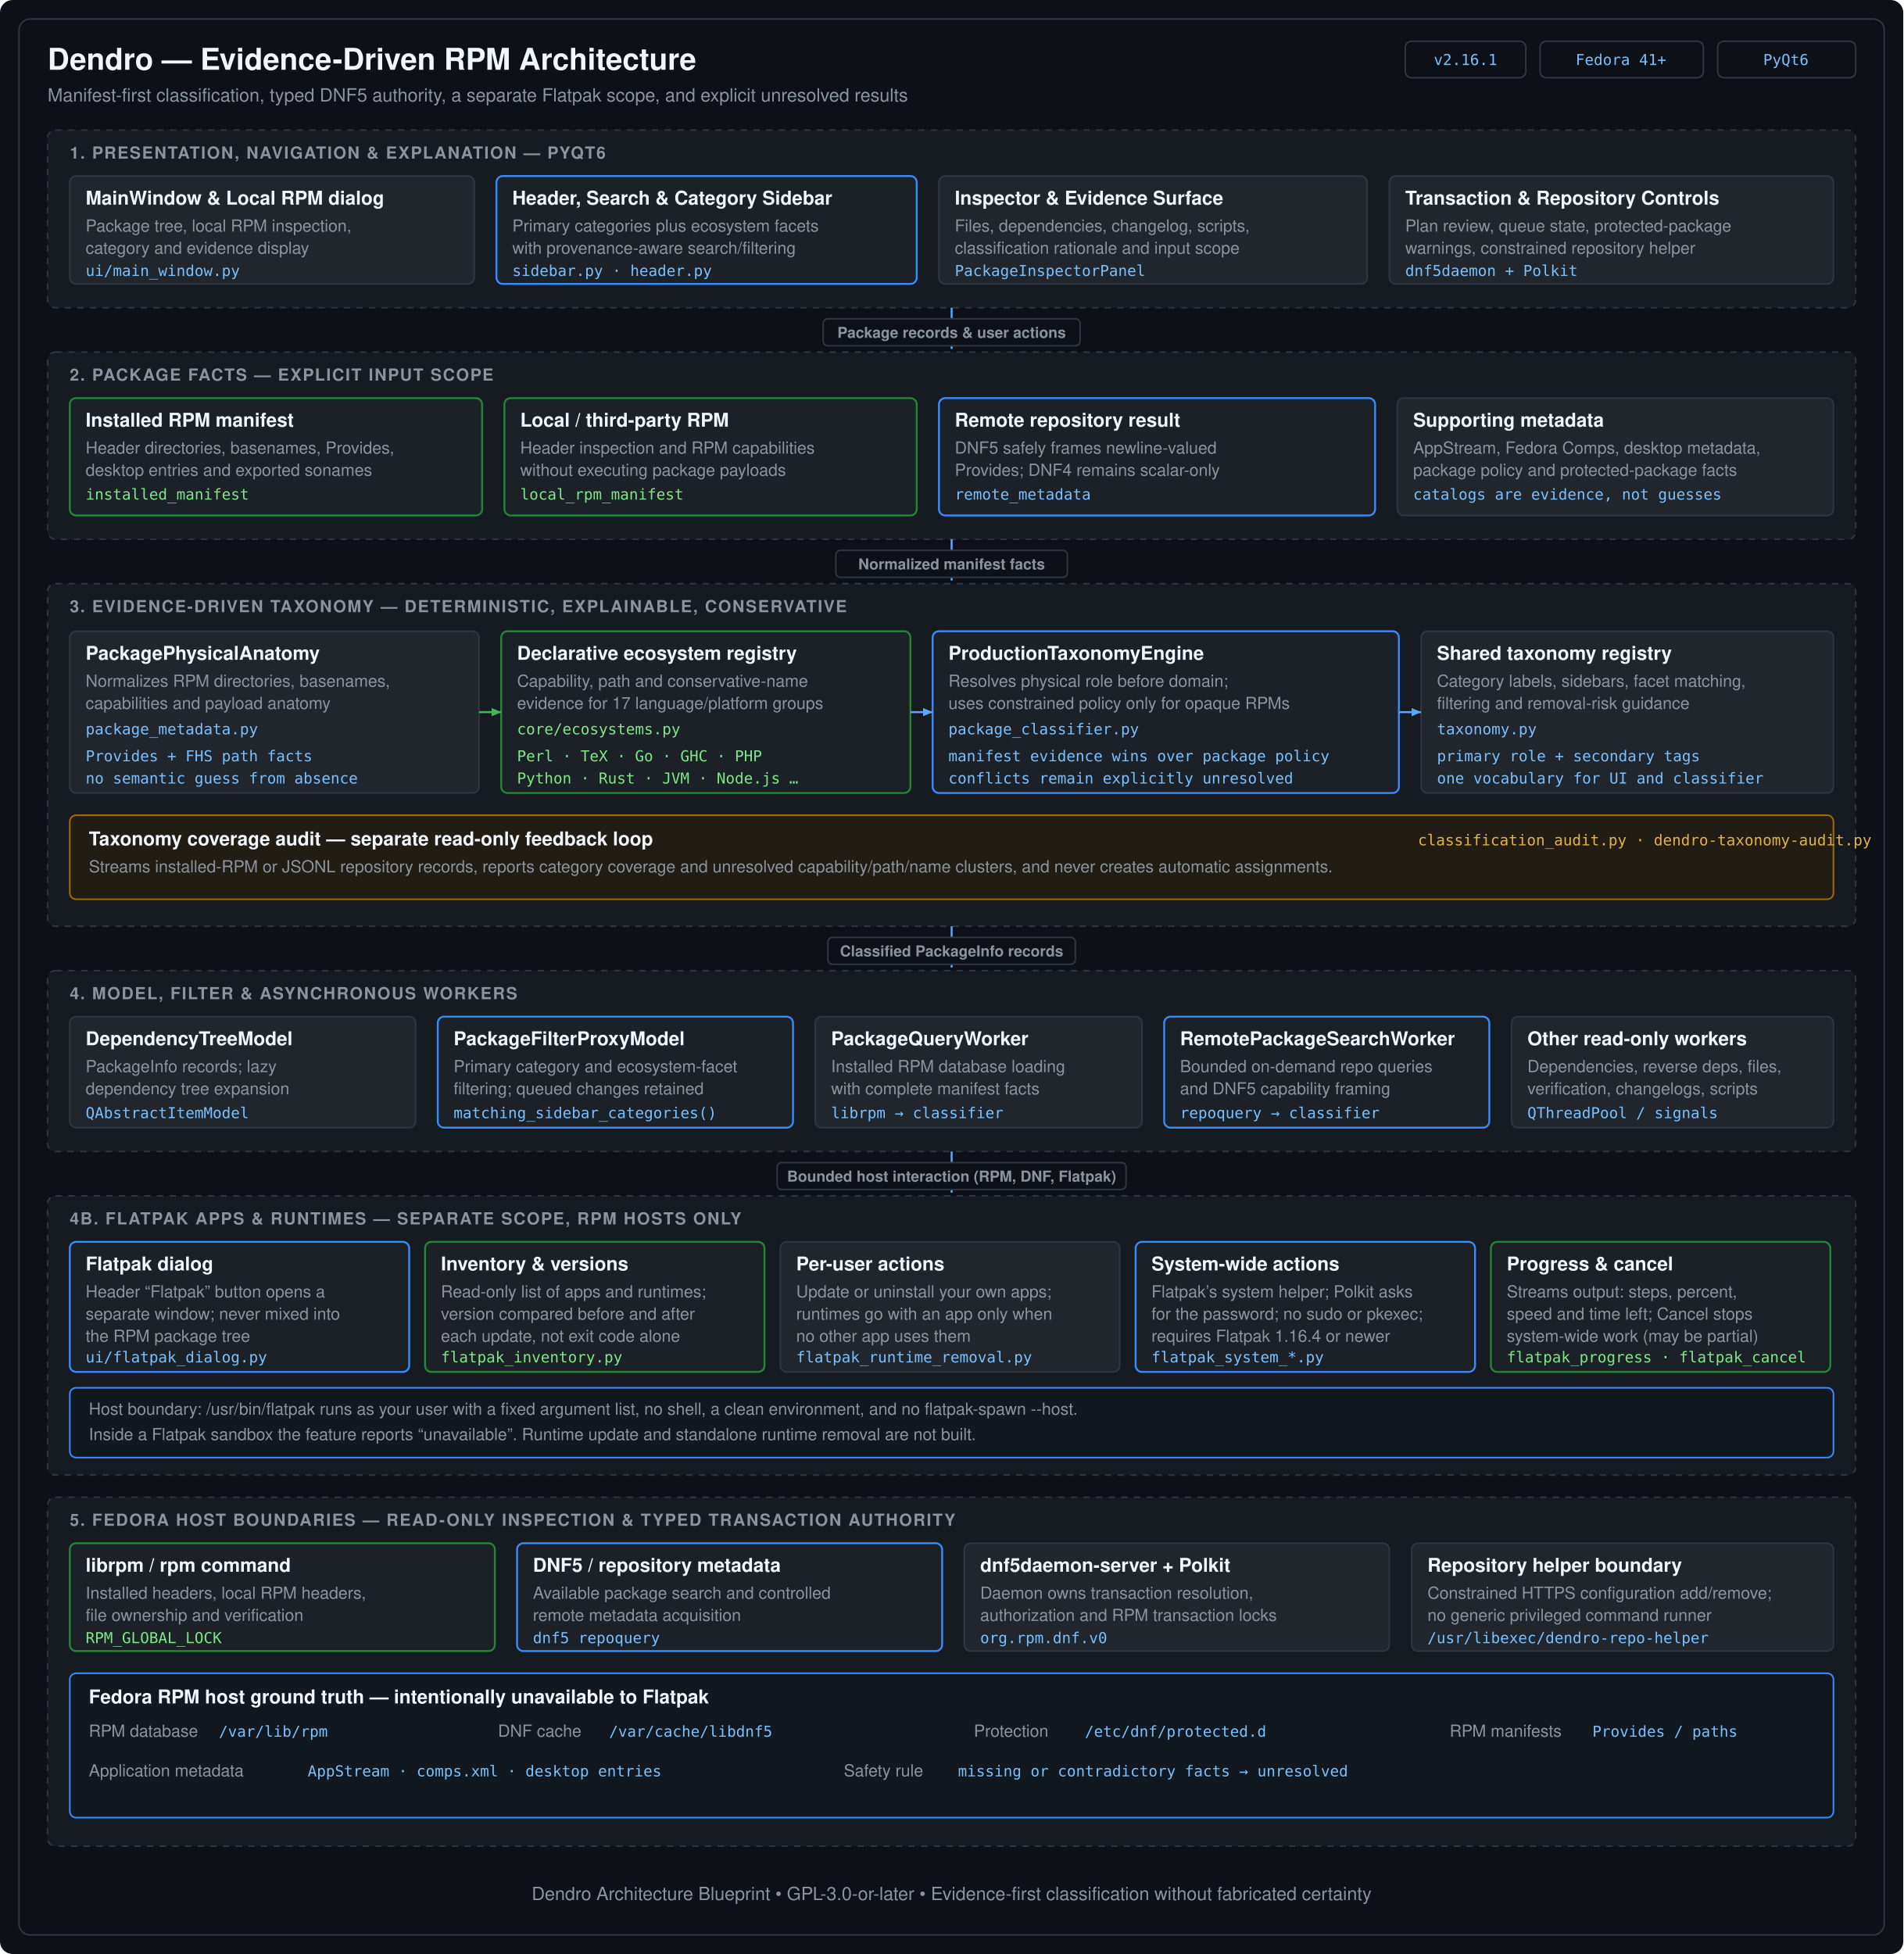
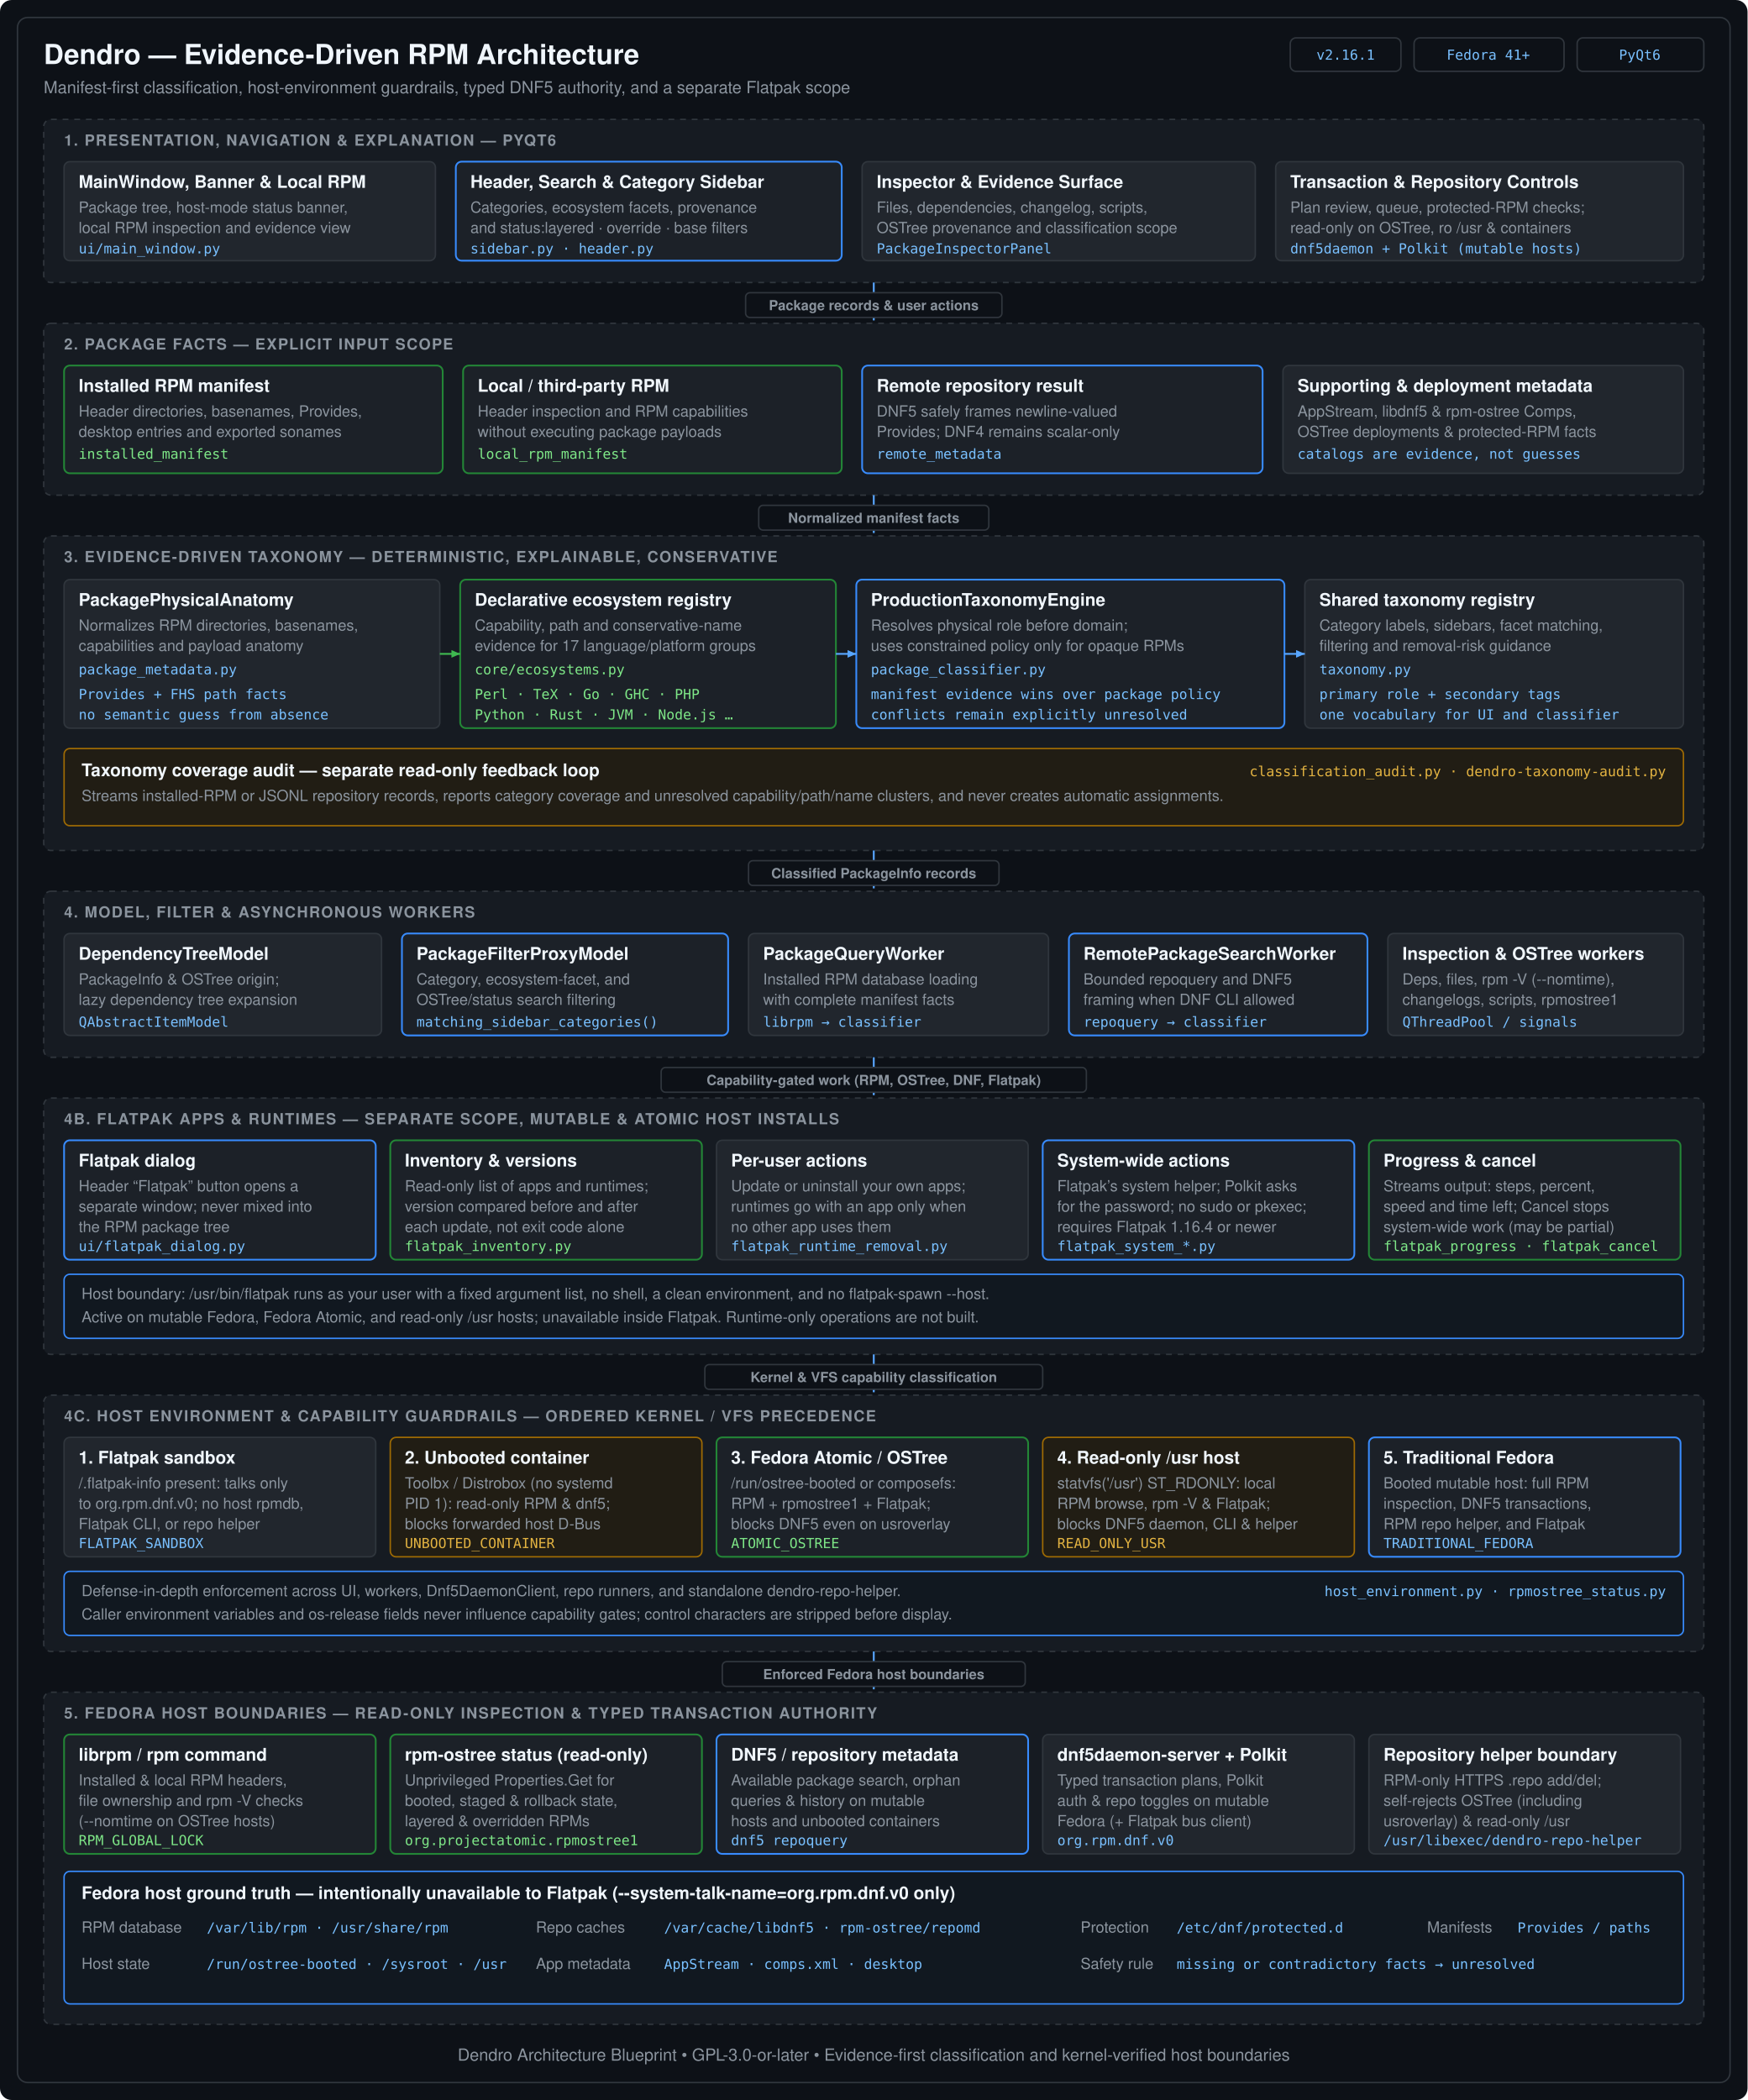
- <svg xmlns="http://www.w3.org/2000/svg" viewBox="0 0 1200 1232" width="100%" height="100%" role="img" aria-labelledby="title description">
+ <svg xmlns="http://www.w3.org/2000/svg" viewBox="0 0 1200 1442" width="100%" height="100%" role="img" aria-labelledby="title description">
  <defs>
    <marker id="arrow-blue" viewBox="0 0 10 10" refX="8" refY="5" markerWidth="6" markerHeight="6" orient="auto">
      <path d="M0,1.5 L8,5 L0,8.5 Z" fill="#58a6ff" />
    </marker>
    <marker id="arrow-green" viewBox="0 0 10 10" refX="8" refY="5" markerWidth="6" markerHeight="6" orient="auto">
      <path d="M0,1.5 L8,5 L0,8.5 Z" fill="#3fb950" />
    </marker>
    <marker id="arrow-gray" viewBox="0 0 10 10" refX="8" refY="5" markerWidth="6" markerHeight="6" orient="auto">
      <path d="M0,1.5 L8,5 L0,8.5 Z" fill="#8b949e" />
    </marker>
    <style>
      .canvas { fill: #0d1117; }
      .frame { fill: #0d1117; stroke: #30363d; stroke-width: 1; }
      .layer { fill: #161b22; stroke: #30363d; stroke-width: 1; stroke-dasharray: 4 4; }
      .card { fill: #21262d; stroke: #30363d; stroke-width: 1; }
      .card-blue { fill: #1c2128; stroke: #388bfd; stroke-width: 1.2; }
      .card-green { fill: #1c2128; stroke: #238636; stroke-width: 1.2; }
      .card-amber { fill: #211d14; stroke: #9e6a03; stroke-width: 1; }
      .host { fill: #111820; stroke: #388bfd; stroke-width: 1; }
      .pill { fill: #0d1117; stroke: #30363d; stroke-width: 1; }
      .line-blue { fill: none; stroke: #58a6ff; stroke-width: 1.25; }
      .line-green { fill: none; stroke: #3fb950; stroke-width: 1.25; }
      .line-gray { fill: none; stroke: #8b949e; stroke-width: 1.15; }
      .line-dashed { fill: none; stroke: #d29922; stroke-width: 1.15; stroke-dasharray: 4 4; }
      .title { font-family: -apple-system, BlinkMacSystemFont, "Segoe UI", Helvetica, Arial, sans-serif; font-size: 19px; font-weight: 700; fill: #f0f6fc; }
      .subtitle { font-family: -apple-system, BlinkMacSystemFont, "Segoe UI", Helvetica, Arial, sans-serif; font-size: 11.5px; fill: #8b949e; }
      .layer-title { font-family: -apple-system, BlinkMacSystemFont, "Segoe UI", Helvetica, Arial, sans-serif; font-size: 10.5px; font-weight: 700; letter-spacing: .8px; fill: #8b949e; }
      .card-title { font-family: -apple-system, BlinkMacSystemFont, "Segoe UI", Helvetica, Arial, sans-serif; font-size: 12px; font-weight: 650; fill: #f0f6fc; }
      .card-copy { font-family: -apple-system, BlinkMacSystemFont, "Segoe UI", Helvetica, Arial, sans-serif; font-size: 10.5px; fill: #8b949e; }
      .code { font-family: ui-monospace, SFMono-Regular, "SF Mono", Menlo, Consolas, monospace; font-size: 9.5px; fill: #79c0ff; }
      .code-green { font-family: ui-monospace, SFMono-Regular, "SF Mono", Menlo, Consolas, monospace; font-size: 9.5px; fill: #7ee787; }
      .code-amber { font-family: ui-monospace, SFMono-Regular, "SF Mono", Menlo, Consolas, monospace; font-size: 9.5px; fill: #e3b341; }
      .connector { font-family: -apple-system, BlinkMacSystemFont, "Segoe UI", Helvetica, Arial, sans-serif; font-size: 9.5px; font-weight: 600; fill: #8b949e; }
    </style>
  </defs>
-   <rect width="1200" height="1232" rx="8" class="canvas" />
-   <rect x="12" y="12" width="1176" height="1208" rx="7" class="frame" />
+   <rect width="1200" height="1442" rx="8" class="canvas" />
+   <rect x="12" y="12" width="1176" height="1418" rx="7" class="frame" />
  <g transform="translate(30, 26)">
    <text x="0" y="18" class="title">Dendro — Evidence-Driven RPM Architecture</text>
-     <text x="0" y="38" class="subtitle">Manifest-first classification, typed DNF5 authority, a separate Flatpak scope, and explicit unresolved results</text>
+     <text x="0" y="38" class="subtitle">Manifest-first classification, host-environment guardrails, typed DNF5 authority, and a separate Flatpak scope</text>
    <g transform="translate(856, 0)">
      <rect width="76" height="23" rx="4" class="pill" />
      <text x="38" y="15" text-anchor="middle" class="code">v2.16.1</text>
      <rect x="85" width="103" height="23" rx="4" class="pill" />
      <text x="136" y="15" text-anchor="middle" class="code">Fedora 41+</text>
      <rect x="197" width="87" height="23" rx="4" class="pill" />
      <text x="240" y="15" text-anchor="middle" class="code">PyQt6</text>
    </g>
  </g>
  <g transform="translate(30, 82)">
    <rect width="1140" height="112" rx="5" class="layer" />
    <text x="14" y="18" class="layer-title">1. PRESENTATION, NAVIGATION &amp; EXPLANATION — PYQT6</text>
    <g transform="translate(14, 29)">
      <rect width="255" height="68" rx="4" class="card" />
-       <text x="10" y="18" class="card-title">MainWindow &amp; Local RPM dialog</text>
-       <text x="10" y="35" class="card-copy">Package tree, local RPM inspection,</text>
-       <text x="10" y="49" class="card-copy">category and evidence display</text>
+       <text x="10" y="18" class="card-title">MainWindow, Banner &amp; Local RPM</text>
+       <text x="10" y="35" class="card-copy">Package tree, host-mode status banner,</text>
+       <text x="10" y="49" class="card-copy">local RPM inspection and evidence view</text>
      <text x="10" y="63" class="code">ui/main_window.py</text>
    </g>
    <g transform="translate(283, 29)">
      <rect width="265" height="68" rx="4" class="card-blue" />
      <text x="10" y="18" class="card-title">Header, Search &amp; Category Sidebar</text>
-       <text x="10" y="35" class="card-copy">Primary categories plus ecosystem facets</text>
-       <text x="10" y="49" class="card-copy">with provenance-aware search/filtering</text>
+       <text x="10" y="35" class="card-copy">Categories, ecosystem facets, provenance</text>
+       <text x="10" y="49" class="card-copy">and status:layered · override · base filters</text>
      <text x="10" y="63" class="code">sidebar.py · header.py</text>
    </g>
    <g transform="translate(562, 29)">
      <rect width="270" height="68" rx="4" class="card" />
      <text x="10" y="18" class="card-title">Inspector &amp; Evidence Surface</text>
      <text x="10" y="35" class="card-copy">Files, dependencies, changelog, scripts,</text>
-       <text x="10" y="49" class="card-copy">classification rationale and input scope</text>
+       <text x="10" y="49" class="card-copy">OSTree provenance and classification scope</text>
      <text x="10" y="63" class="code">PackageInspectorPanel</text>
    </g>
    <g transform="translate(846, 29)">
      <rect width="280" height="68" rx="4" class="card" />
      <text x="10" y="18" class="card-title">Transaction &amp; Repository Controls</text>
-       <text x="10" y="35" class="card-copy">Plan review, queue state, protected-package</text>
-       <text x="10" y="49" class="card-copy">warnings, constrained repository helper</text>
-       <text x="10" y="63" class="code">dnf5daemon + Polkit</text>
+       <text x="10" y="35" class="card-copy">Plan review, queue, protected-RPM checks;</text>
+       <text x="10" y="49" class="card-copy">read-only on OSTree, ro /usr &amp; containers</text>
+       <text x="10" y="63" class="code">dnf5daemon + Polkit (mutable hosts)</text>
    </g>
  </g>
  <path d="M600 194 L600 220" class="line-blue" marker-end="url(#arrow-blue)" />
-   <rect x="519" y="201" width="162" height="17" rx="3" class="pill" />
+   <rect x="512" y="201" width="176" height="17" rx="3" class="pill" />
  <text x="600" y="213" text-anchor="middle" class="connector">Package records &amp; user actions</text>
  <g transform="translate(30, 222)">
    <rect width="1140" height="118" rx="5" class="layer" />
    <text x="14" y="18" class="layer-title">2. PACKAGE FACTS — EXPLICIT INPUT SCOPE</text>
    <g transform="translate(14, 29)">
      <rect width="260" height="74" rx="4" class="card-green" />
      <text x="10" y="18" class="card-title">Installed RPM manifest</text>
      <text x="10" y="35" class="card-copy">Header directories, basenames, Provides,</text>
      <text x="10" y="49" class="card-copy">desktop entries and exported sonames</text>
      <text x="10" y="64" class="code-green">installed_manifest</text>
    </g>
    <g transform="translate(288, 29)">
      <rect width="260" height="74" rx="4" class="card-green" />
      <text x="10" y="18" class="card-title">Local / third-party RPM</text>
      <text x="10" y="35" class="card-copy">Header inspection and RPM capabilities</text>
      <text x="10" y="49" class="card-copy">without executing package payloads</text>
      <text x="10" y="64" class="code-green">local_rpm_manifest</text>
    </g>
    <g transform="translate(562, 29)">
      <rect width="275" height="74" rx="4" class="card-blue" />
      <text x="10" y="18" class="card-title">Remote repository result</text>
      <text x="10" y="35" class="card-copy">DNF5 safely frames newline-valued</text>
      <text x="10" y="49" class="card-copy">Provides; DNF4 remains scalar-only</text>
      <text x="10" y="64" class="code">remote_metadata</text>
    </g>
    <g transform="translate(851, 29)">
      <rect width="275" height="74" rx="4" class="card" />
-       <text x="10" y="18" class="card-title">Supporting metadata</text>
-       <text x="10" y="35" class="card-copy">AppStream, Fedora Comps, desktop metadata,</text>
-       <text x="10" y="49" class="card-copy">package policy and protected-package facts</text>
+       <text x="10" y="18" class="card-title">Supporting &amp; deployment metadata</text>
+       <text x="10" y="35" class="card-copy">AppStream, libdnf5 &amp; rpm-ostree Comps,</text>
+       <text x="10" y="49" class="card-copy">OSTree deployments &amp; protected-RPM facts</text>
      <text x="10" y="64" class="code">catalogs are evidence, not guesses</text>
    </g>
  </g>
  <path d="M600 340 L600 366" class="line-blue" marker-end="url(#arrow-blue)" />
-   <rect x="527" y="347" width="146" height="17" rx="3" class="pill" />
+   <rect x="521" y="347" width="158" height="17" rx="3" class="pill" />
  <text x="600" y="359" text-anchor="middle" class="connector">Normalized manifest facts</text>
  <g transform="translate(30, 368)">
    <rect width="1140" height="216" rx="5" class="layer" />
    <text x="14" y="18" class="layer-title">3. EVIDENCE-DRIVEN TAXONOMY — DETERMINISTIC, EXPLAINABLE, CONSERVATIVE</text>
    <g transform="translate(14, 30)">
      <rect width="258" height="102" rx="4" class="card" />
      <text x="10" y="18" class="card-title">PackagePhysicalAnatomy</text>
      <text x="10" y="35" class="card-copy">Normalizes RPM directories, basenames,</text>
      <text x="10" y="49" class="card-copy">capabilities and payload anatomy</text>
      <text x="10" y="65" class="code">package_metadata.py</text>
      <text x="10" y="82" class="code">Provides + FHS path facts</text>
      <text x="10" y="96" class="code">no semantic guess from absence</text>
    </g>
    <g transform="translate(286, 30)">
      <rect width="258" height="102" rx="4" class="card-green" />
      <text x="10" y="18" class="card-title">Declarative ecosystem registry</text>
      <text x="10" y="35" class="card-copy">Capability, path and conservative-name</text>
      <text x="10" y="49" class="card-copy">evidence for 17 language/platform groups</text>
      <text x="10" y="65" class="code-green">core/ecosystems.py</text>
      <text x="10" y="82" class="code-green">Perl · TeX · Go · GHC · PHP</text>
      <text x="10" y="96" class="code-green">Python · Rust · JVM · Node.js …</text>
    </g>
    <g transform="translate(558, 30)">
      <rect width="294" height="102" rx="4" class="card-blue" />
      <text x="10" y="18" class="card-title">ProductionTaxonomyEngine</text>
      <text x="10" y="35" class="card-copy">Resolves physical role before domain;</text>
      <text x="10" y="49" class="card-copy">uses constrained policy only for opaque RPMs</text>
      <text x="10" y="65" class="code">package_classifier.py</text>
      <text x="10" y="82" class="code">manifest evidence wins over package policy</text>
      <text x="10" y="96" class="code">conflicts remain explicitly unresolved</text>
    </g>
    <g transform="translate(866, 30)">
      <rect width="260" height="102" rx="4" class="card" />
      <text x="10" y="18" class="card-title">Shared taxonomy registry</text>
      <text x="10" y="35" class="card-copy">Category labels, sidebars, facet matching,</text>
      <text x="10" y="49" class="card-copy">filtering and removal-risk guidance</text>
      <text x="10" y="65" class="code">taxonomy.py</text>
      <text x="10" y="82" class="code">primary role + secondary tags</text>
      <text x="10" y="96" class="code">one vocabulary for UI and classifier</text>
    </g>
    <path d="M272 81 L286 81" class="line-green" marker-end="url(#arrow-green)" />
    <path d="M544 81 L558 81" class="line-blue" marker-end="url(#arrow-blue)" />
    <path d="M852 81 L866 81" class="line-blue" marker-end="url(#arrow-blue)" />
    <g transform="translate(14, 146)">
      <rect width="1112" height="53" rx="4" class="card-amber" />
      <text x="12" y="19" class="card-title">Taxonomy coverage audit — separate read-only feedback loop</text>
      <text x="12" y="36" class="card-copy">Streams installed-RPM or JSONL repository records, reports category coverage and unresolved capability/path/name clusters, and never creates automatic assignments.</text>
-       <text x="850" y="19" class="code-amber">classification_audit.py · dendro-taxonomy-audit.py</text>
+       <text x="1100" y="19" text-anchor="end" class="code-amber">classification_audit.py · dendro-taxonomy-audit.py</text>
    </g>
  </g>
  <path d="M600 584 L600 610" class="line-blue" marker-end="url(#arrow-blue)" />
-   <rect x="522" y="591" width="156" height="17" rx="3" class="pill" />
+   <rect x="514" y="591" width="172" height="17" rx="3" class="pill" />
  <text x="600" y="603" text-anchor="middle" class="connector">Classified PackageInfo records</text>
  <g transform="translate(30, 612)">
    <rect width="1140" height="114" rx="5" class="layer" />
    <text x="14" y="18" class="layer-title">4. MODEL, FILTER &amp; ASYNCHRONOUS WORKERS</text>
    <g transform="translate(14, 29)">
      <rect width="218" height="70" rx="4" class="card" />
      <text x="10" y="18" class="card-title">DependencyTreeModel</text>
-       <text x="10" y="35" class="card-copy">PackageInfo records; lazy</text>
-       <text x="10" y="49" class="card-copy">dependency tree expansion</text>
+       <text x="10" y="35" class="card-copy">PackageInfo &amp; OSTree origin;</text>
+       <text x="10" y="49" class="card-copy">lazy dependency tree expansion</text>
      <text x="10" y="64" class="code">QAbstractItemModel</text>
    </g>
    <g transform="translate(246, 29)">
      <rect width="224" height="70" rx="4" class="card-blue" />
      <text x="10" y="18" class="card-title">PackageFilterProxyModel</text>
-       <text x="10" y="35" class="card-copy">Primary category and ecosystem-facet</text>
-       <text x="10" y="49" class="card-copy">filtering; queued changes retained</text>
+       <text x="10" y="35" class="card-copy">Category, ecosystem-facet, and</text>
+       <text x="10" y="49" class="card-copy">OSTree/status search filtering</text>
      <text x="10" y="64" class="code">matching_sidebar_categories()</text>
    </g>
    <g transform="translate(484, 29)">
      <rect width="206" height="70" rx="4" class="card" />
      <text x="10" y="18" class="card-title">PackageQueryWorker</text>
      <text x="10" y="35" class="card-copy">Installed RPM database loading</text>
      <text x="10" y="49" class="card-copy">with complete manifest facts</text>
      <text x="10" y="64" class="code">librpm → classifier</text>
    </g>
    <g transform="translate(704, 29)">
      <rect width="205" height="70" rx="4" class="card-blue" />
      <text x="10" y="18" class="card-title">RemotePackageSearchWorker</text>
-       <text x="10" y="35" class="card-copy">Bounded on-demand repo queries</text>
-       <text x="10" y="49" class="card-copy">and DNF5 capability framing</text>
+       <text x="10" y="35" class="card-copy">Bounded repoquery and DNF5</text>
+       <text x="10" y="49" class="card-copy">framing when DNF CLI allowed</text>
      <text x="10" y="64" class="code">repoquery → classifier</text>
    </g>
    <g transform="translate(923, 29)">
      <rect width="203" height="70" rx="4" class="card" />
-       <text x="10" y="18" class="card-title">Other read-only workers</text>
-       <text x="10" y="35" class="card-copy">Dependencies, reverse deps, files,</text>
-       <text x="10" y="49" class="card-copy">verification, changelogs, scripts</text>
+       <text x="10" y="18" class="card-title">Inspection &amp; OSTree workers</text>
+       <text x="10" y="35" class="card-copy">Deps, files, rpm -V (--nomtime),</text>
+       <text x="10" y="49" class="card-copy">changelogs, scripts, rpmostree1</text>
      <text x="10" y="64" class="code">QThreadPool / signals</text>
    </g>
  </g>
  <path d="M600 726 L600 752" class="line-blue" marker-end="url(#arrow-blue)" />
-   <rect x="490" y="733" width="220" height="17" rx="3" class="pill" />
-   <text x="600" y="745" text-anchor="middle" class="connector">Bounded host interaction (RPM, DNF, Flatpak)</text>
+   <rect x="454" y="733" width="292" height="17" rx="3" class="pill" />
+   <text x="600" y="745" text-anchor="middle" class="connector">Capability-gated work (RPM, OSTree, DNF, Flatpak)</text>
  <g transform="translate(30, 754)">
    <rect width="1140" height="176" rx="5" class="layer" />
-     <text x="14" y="18" class="layer-title">4B. FLATPAK APPS &amp; RUNTIMES — SEPARATE SCOPE, RPM HOSTS ONLY</text>
+     <text x="14" y="18" class="layer-title">4B. FLATPAK APPS &amp; RUNTIMES — SEPARATE SCOPE, MUTABLE &amp; ATOMIC HOST INSTALLS</text>
    <g transform="translate(14, 29)">
      <rect width="214" height="82" rx="4" class="card-blue" />
      <text x="10" y="18" class="card-title">Flatpak dialog</text>
      <text x="10" y="35" class="card-copy">Header “Flatpak” button opens a</text>
      <text x="10" y="49" class="card-copy">separate window; never mixed into</text>
      <text x="10" y="63" class="card-copy">the RPM package tree</text>
      <text x="10" y="76" class="code">ui/flatpak_dialog.py</text>
    </g>
    <g transform="translate(238, 29)">
      <rect width="214" height="82" rx="4" class="card-green" />
      <text x="10" y="18" class="card-title">Inventory &amp; versions</text>
      <text x="10" y="35" class="card-copy">Read-only list of apps and runtimes;</text>
      <text x="10" y="49" class="card-copy">version compared before and after</text>
      <text x="10" y="63" class="card-copy">each update, not exit code alone</text>
      <text x="10" y="76" class="code-green">flatpak_inventory.py</text>
    </g>
    <g transform="translate(462, 29)">
      <rect width="214" height="82" rx="4" class="card" />
      <text x="10" y="18" class="card-title">Per-user actions</text>
      <text x="10" y="35" class="card-copy">Update or uninstall your own apps;</text>
      <text x="10" y="49" class="card-copy">runtimes go with an app only when</text>
      <text x="10" y="63" class="card-copy">no other app uses them</text>
      <text x="10" y="76" class="code">flatpak_runtime_removal.py</text>
    </g>
    <g transform="translate(686, 29)">
      <rect width="214" height="82" rx="4" class="card-blue" />
      <text x="10" y="18" class="card-title">System-wide actions</text>
      <text x="10" y="35" class="card-copy">Flatpak’s system helper; Polkit asks</text>
      <text x="10" y="49" class="card-copy">for the password; no sudo or pkexec;</text>
      <text x="10" y="63" class="card-copy">requires Flatpak 1.16.4 or newer</text>
      <text x="10" y="76" class="code">flatpak_system_*.py</text>
    </g>
    <g transform="translate(910, 29)">
      <rect width="214" height="82" rx="4" class="card-green" />
      <text x="10" y="18" class="card-title">Progress &amp; cancel</text>
      <text x="10" y="35" class="card-copy">Streams output: steps, percent,</text>
      <text x="10" y="49" class="card-copy">speed and time left; Cancel stops</text>
      <text x="10" y="63" class="card-copy">system-wide work (may be partial)</text>
      <text x="10" y="76" class="code-green">flatpak_progress · flatpak_cancel</text>
    </g>
    <rect x="14" y="121" width="1112" height="44" rx="4" class="host" />
    <text x="26" y="138" class="card-copy">Host boundary: /usr/bin/flatpak runs as your user with a fixed argument list, no shell, a clean environment, and no flatpak-spawn --host.</text>
-     <text x="26" y="154" class="card-copy">Inside a Flatpak sandbox the feature reports “unavailable”. Runtime update and standalone runtime removal are not built.</text>
-   </g>
-   <g transform="translate(30, 944)">
-     <rect width="1140" height="220" rx="5" class="layer" />
+     <text x="26" y="154" class="card-copy">Active on mutable Fedora, Fedora Atomic, and read-only /usr hosts; unavailable inside Flatpak. Runtime-only operations are not built.</text>
+   </g>
+   <path d="M600 930 L600 956" class="line-blue" marker-end="url(#arrow-blue)" />
+   <rect x="484" y="937" width="232" height="17" rx="3" class="pill" />
+   <text x="600" y="949" text-anchor="middle" class="connector">Kernel &amp; VFS capability classification</text>
+   <g transform="translate(30, 958)">
+     <rect width="1140" height="176" rx="5" class="layer" />
+     <text x="14" y="18" class="layer-title">4C. HOST ENVIRONMENT &amp; CAPABILITY GUARDRAILS — ORDERED KERNEL / VFS PRECEDENCE</text>
+     <g transform="translate(14, 29)">
+       <rect width="214" height="82" rx="4" class="card" />
+       <text x="10" y="18" class="card-title">1. Flatpak sandbox</text>
+       <text x="10" y="35" class="card-copy">/.flatpak-info present: talks only</text>
+       <text x="10" y="49" class="card-copy">to org.rpm.dnf.v0; no host rpmdb,</text>
+       <text x="10" y="63" class="card-copy">Flatpak CLI, or repo helper</text>
+       <text x="10" y="76" class="code">FLATPAK_SANDBOX</text>
+     </g>
+     <g transform="translate(238, 29)">
+       <rect width="214" height="82" rx="4" class="card-amber" />
+       <text x="10" y="18" class="card-title">2. Unbooted container</text>
+       <text x="10" y="35" class="card-copy">Toolbx / Distrobox (no systemd</text>
+       <text x="10" y="49" class="card-copy">PID 1): read-only RPM &amp; dnf5;</text>
+       <text x="10" y="63" class="card-copy">blocks forwarded host D-Bus</text>
+       <text x="10" y="76" class="code-amber">UNBOOTED_CONTAINER</text>
+     </g>
+     <g transform="translate(462, 29)">
+       <rect width="214" height="82" rx="4" class="card-green" />
+       <text x="10" y="18" class="card-title">3. Fedora Atomic / OSTree</text>
+       <text x="10" y="35" class="card-copy">/run/ostree-booted or composefs:</text>
+       <text x="10" y="49" class="card-copy">RPM + rpmostree1 + Flatpak;</text>
+       <text x="10" y="63" class="card-copy">blocks DNF5 even on usroverlay</text>
+       <text x="10" y="76" class="code-green">ATOMIC_OSTREE</text>
+     </g>
+     <g transform="translate(686, 29)">
+       <rect width="214" height="82" rx="4" class="card-amber" />
+       <text x="10" y="18" class="card-title">4. Read-only /usr host</text>
+       <text x="10" y="35" class="card-copy">statvfs('/usr') ST_RDONLY: local</text>
+       <text x="10" y="49" class="card-copy">RPM browse, rpm -V &amp; Flatpak;</text>
+       <text x="10" y="63" class="card-copy">blocks DNF5 daemon, CLI &amp; helper</text>
+       <text x="10" y="76" class="code-amber">READ_ONLY_USR</text>
+     </g>
+     <g transform="translate(910, 29)">
+       <rect width="214" height="82" rx="4" class="card-blue" />
+       <text x="10" y="18" class="card-title">5. Traditional Fedora</text>
+       <text x="10" y="35" class="card-copy">Booted mutable host: full RPM</text>
+       <text x="10" y="49" class="card-copy">inspection, DNF5 transactions,</text>
+       <text x="10" y="63" class="card-copy">RPM repo helper, and Flatpak</text>
+       <text x="10" y="76" class="code">TRADITIONAL_FEDORA</text>
+     </g>
+     <rect x="14" y="121" width="1112" height="44" rx="4" class="host" />
+     <text x="26" y="138" class="card-copy">Defense-in-depth enforcement across UI, workers, Dnf5DaemonClient, repo runners, and standalone dendro-repo-helper.</text>
+     <text x="1114" y="138" text-anchor="end" class="code">host_environment.py · rpmostree_status.py</text>
+     <text x="26" y="154" class="card-copy">Caller environment variables and os-release fields never influence capability gates; control characters are stripped before display.</text>
+   </g>
+   <path d="M600 1134 L600 1160" class="line-blue" marker-end="url(#arrow-blue)" />
+   <rect x="496" y="1141" width="208" height="17" rx="3" class="pill" />
+   <text x="600" y="1153" text-anchor="middle" class="connector">Enforced Fedora host boundaries</text>
+   <g transform="translate(30, 1162)">
+     <rect width="1140" height="228" rx="5" class="layer" />
    <text x="14" y="18" class="layer-title">5. FEDORA HOST BOUNDARIES — READ-ONLY INSPECTION &amp; TYPED TRANSACTION AUTHORITY</text>
    <g transform="translate(14, 29)">
-       <rect width="268" height="68" rx="4" class="card-green" />
+       <rect width="214" height="82" rx="4" class="card-green" />
      <text x="10" y="18" class="card-title">librpm / rpm command</text>
-       <text x="10" y="35" class="card-copy">Installed headers, local RPM headers,</text>
-       <text x="10" y="49" class="card-copy">file ownership and verification</text>
-       <text x="10" y="63" class="code-green">RPM_GLOBAL_LOCK</text>
-     </g>
-     <g transform="translate(296, 29)">
-       <rect width="268" height="68" rx="4" class="card-blue" />
+       <text x="10" y="35" class="card-copy">Installed &amp; local RPM headers,</text>
+       <text x="10" y="49" class="card-copy">file ownership and rpm -V checks</text>
+       <text x="10" y="63" class="card-copy">(--nomtime on OSTree hosts)</text>
+       <text x="10" y="76" class="code-green">RPM_GLOBAL_LOCK</text>
+     </g>
+     <g transform="translate(238, 29)">
+       <rect width="214" height="82" rx="4" class="card-green" />
+       <text x="10" y="18" class="card-title">rpm-ostree status (read-only)</text>
+       <text x="10" y="35" class="card-copy">Unprivileged Properties.Get for</text>
+       <text x="10" y="49" class="card-copy">booted, staged &amp; rollback state,</text>
+       <text x="10" y="63" class="card-copy">layered &amp; overridden RPMs</text>
+       <text x="10" y="76" class="code-green">org.projectatomic.rpmostree1</text>
+     </g>
+     <g transform="translate(462, 29)">
+       <rect width="214" height="82" rx="4" class="card-blue" />
      <text x="10" y="18" class="card-title">DNF5 / repository metadata</text>
-       <text x="10" y="35" class="card-copy">Available package search and controlled</text>
-       <text x="10" y="49" class="card-copy">remote metadata acquisition</text>
-       <text x="10" y="63" class="code">dnf5 repoquery</text>
-     </g>
-     <g transform="translate(578, 29)">
-       <rect width="268" height="68" rx="4" class="card" />
+       <text x="10" y="35" class="card-copy">Available package search, orphan</text>
+       <text x="10" y="49" class="card-copy">queries &amp; history on mutable</text>
+       <text x="10" y="63" class="card-copy">hosts and unbooted containers</text>
+       <text x="10" y="76" class="code">dnf5 repoquery</text>
+     </g>
+     <g transform="translate(686, 29)">
+       <rect width="214" height="82" rx="4" class="card" />
      <text x="10" y="18" class="card-title">dnf5daemon-server + Polkit</text>
-       <text x="10" y="35" class="card-copy">Daemon owns transaction resolution,</text>
-       <text x="10" y="49" class="card-copy">authorization and RPM transaction locks</text>
-       <text x="10" y="63" class="code">org.rpm.dnf.v0</text>
-     </g>
-     <g transform="translate(860, 29)">
-       <rect width="266" height="68" rx="4" class="card" />
+       <text x="10" y="35" class="card-copy">Typed transaction plans, Polkit</text>
+       <text x="10" y="49" class="card-copy">auth &amp; repo toggles on mutable</text>
+       <text x="10" y="63" class="card-copy">Fedora (+ Flatpak bus client)</text>
+       <text x="10" y="76" class="code">org.rpm.dnf.v0</text>
+     </g>
+     <g transform="translate(910, 29)">
+       <rect width="214" height="82" rx="4" class="card" />
      <text x="10" y="18" class="card-title">Repository helper boundary</text>
-       <text x="10" y="35" class="card-copy">Constrained HTTPS configuration add/remove;</text>
-       <text x="10" y="49" class="card-copy">no generic privileged command runner</text>
-       <text x="10" y="63" class="code">/usr/libexec/dendro-repo-helper</text>
-     </g>
-     <g transform="translate(14, 111)">
+       <text x="10" y="35" class="card-copy">RPM-only HTTPS .repo add/del;</text>
+       <text x="10" y="49" class="card-copy">self-rejects OSTree (including</text>
+       <text x="10" y="63" class="card-copy">usroverlay) &amp; read-only /usr</text>
+       <text x="10" y="76" class="code">/usr/libexec/dendro-repo-helper</text>
+     </g>
+     <g transform="translate(14, 123)">
      <rect width="1112" height="91" rx="4" class="host" />
-       <text x="12" y="19" class="card-title">Fedora RPM host ground truth — intentionally unavailable to Flatpak</text>
-       <text x="12" y="40" class="card-copy">RPM database</text>
-       <text x="94" y="40" class="code">/var/lib/rpm</text>
-       <text x="270" y="40" class="card-copy">DNF cache</text>
-       <text x="340" y="40" class="code">/var/cache/libdnf5</text>
-       <text x="570" y="40" class="card-copy">Protection</text>
-       <text x="640" y="40" class="code">/etc/dnf/protected.d</text>
-       <text x="870" y="40" class="card-copy">RPM manifests</text>
-       <text x="960" y="40" class="code">Provides / paths</text>
-       <text x="12" y="65" class="card-copy">Application metadata</text>
-       <text x="150" y="65" class="code">AppStream · comps.xml · desktop entries</text>
-       <text x="488" y="65" class="card-copy">Safety rule</text>
-       <text x="560" y="65" class="code">missing or contradictory facts → unresolved</text>
-     </g>
-   </g>
-   <text x="600" y="1198" text-anchor="middle" class="subtitle">Dendro Architecture Blueprint • GPL-3.0-or-later • Evidence-first classification without fabricated certainty</text>
+       <text x="12" y="19" class="card-title">Fedora host ground truth — intentionally unavailable to Flatpak (--system-talk-name=org.rpm.dnf.v0 only)</text>
+       <text x="12" y="42" class="card-copy">RPM database</text>
+       <text x="98" y="42" class="code">/var/lib/rpm · /usr/share/rpm</text>
+       <text x="324" y="42" class="card-copy">Repo caches</text>
+       <text x="412" y="42" class="code">/var/cache/libdnf5 · rpm-ostree/repomd</text>
+       <text x="698" y="42" class="card-copy">Protection</text>
+       <text x="764" y="42" class="code">/etc/dnf/protected.d</text>
+       <text x="936" y="42" class="card-copy">Manifests</text>
+       <text x="998" y="42" class="code">Provides / paths</text>
+       <text x="12" y="67" class="card-copy">Host state</text>
+       <text x="98" y="67" class="code">/run/ostree-booted · /sysroot · /usr</text>
+       <text x="324" y="67" class="card-copy">App metadata</text>
+       <text x="412" y="67" class="code">AppStream · comps.xml · desktop</text>
+       <text x="698" y="67" class="card-copy">Safety rule</text>
+       <text x="764" y="67" class="code">missing or contradictory facts → unresolved</text>
+     </g>
+   </g>
+   <text x="600" y="1415" text-anchor="middle" class="subtitle">Dendro Architecture Blueprint • GPL-3.0-or-later • Evidence-first classification and kernel-verified host boundaries</text>
</svg>
